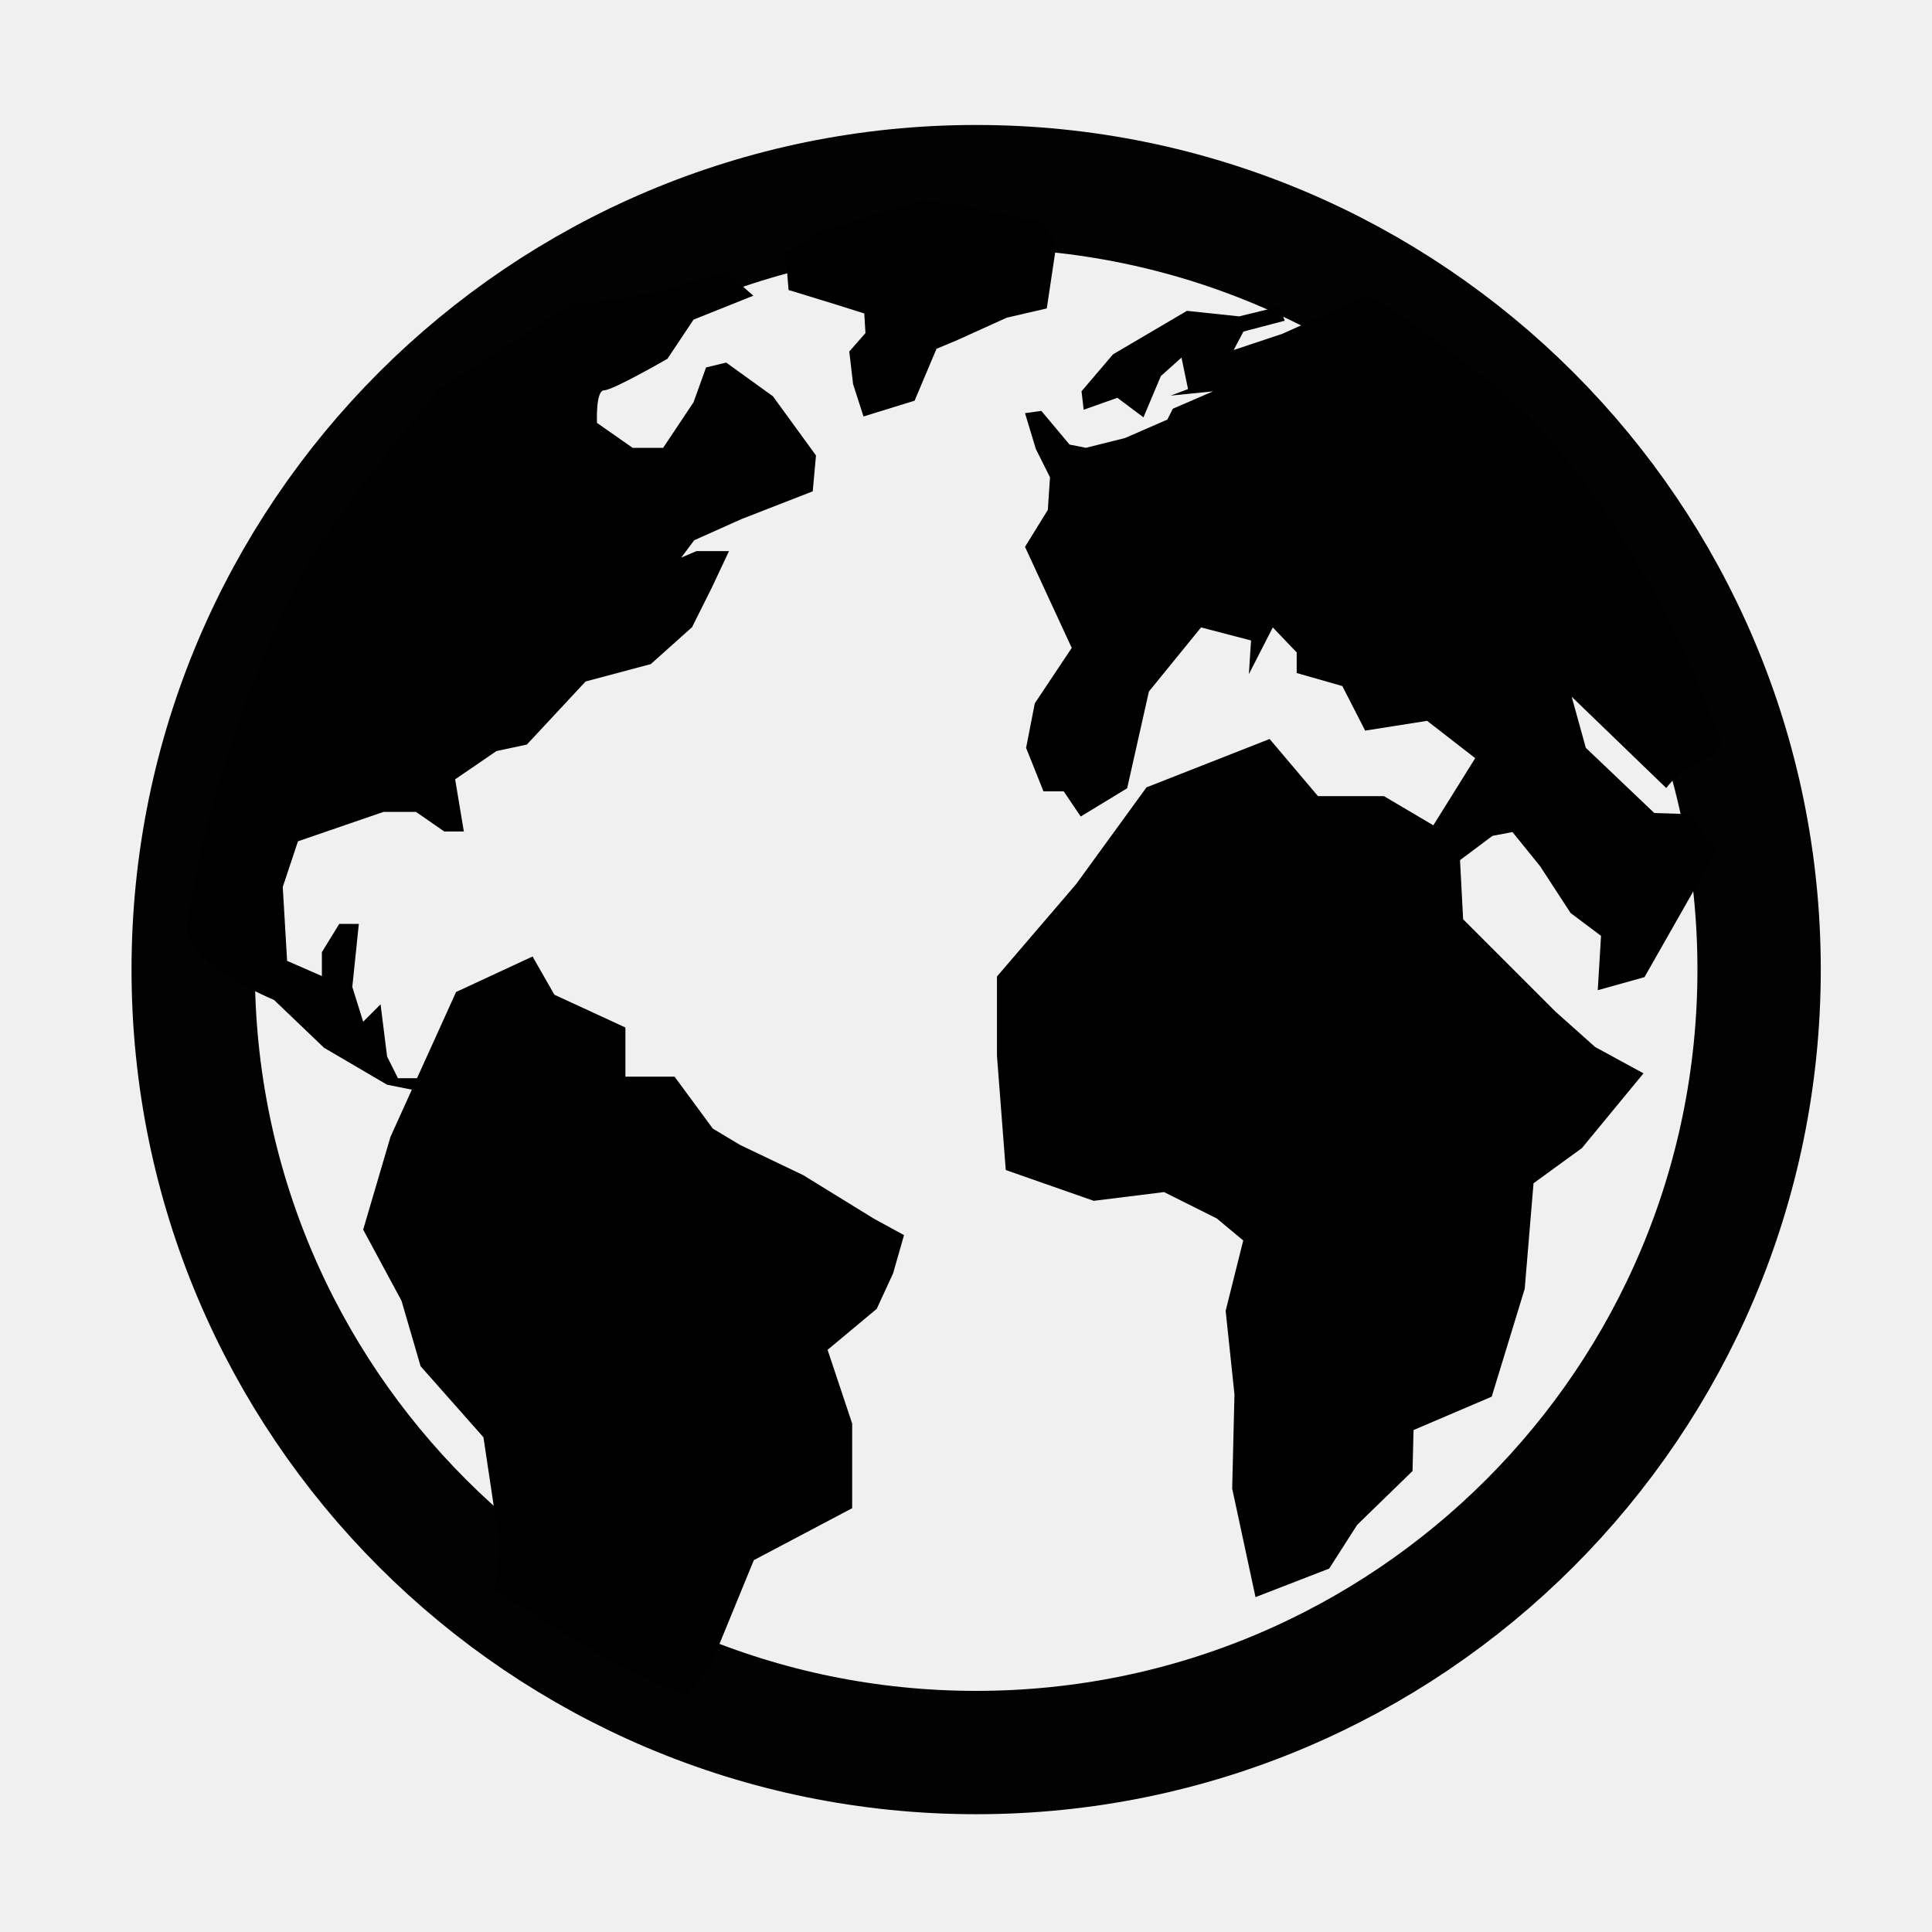
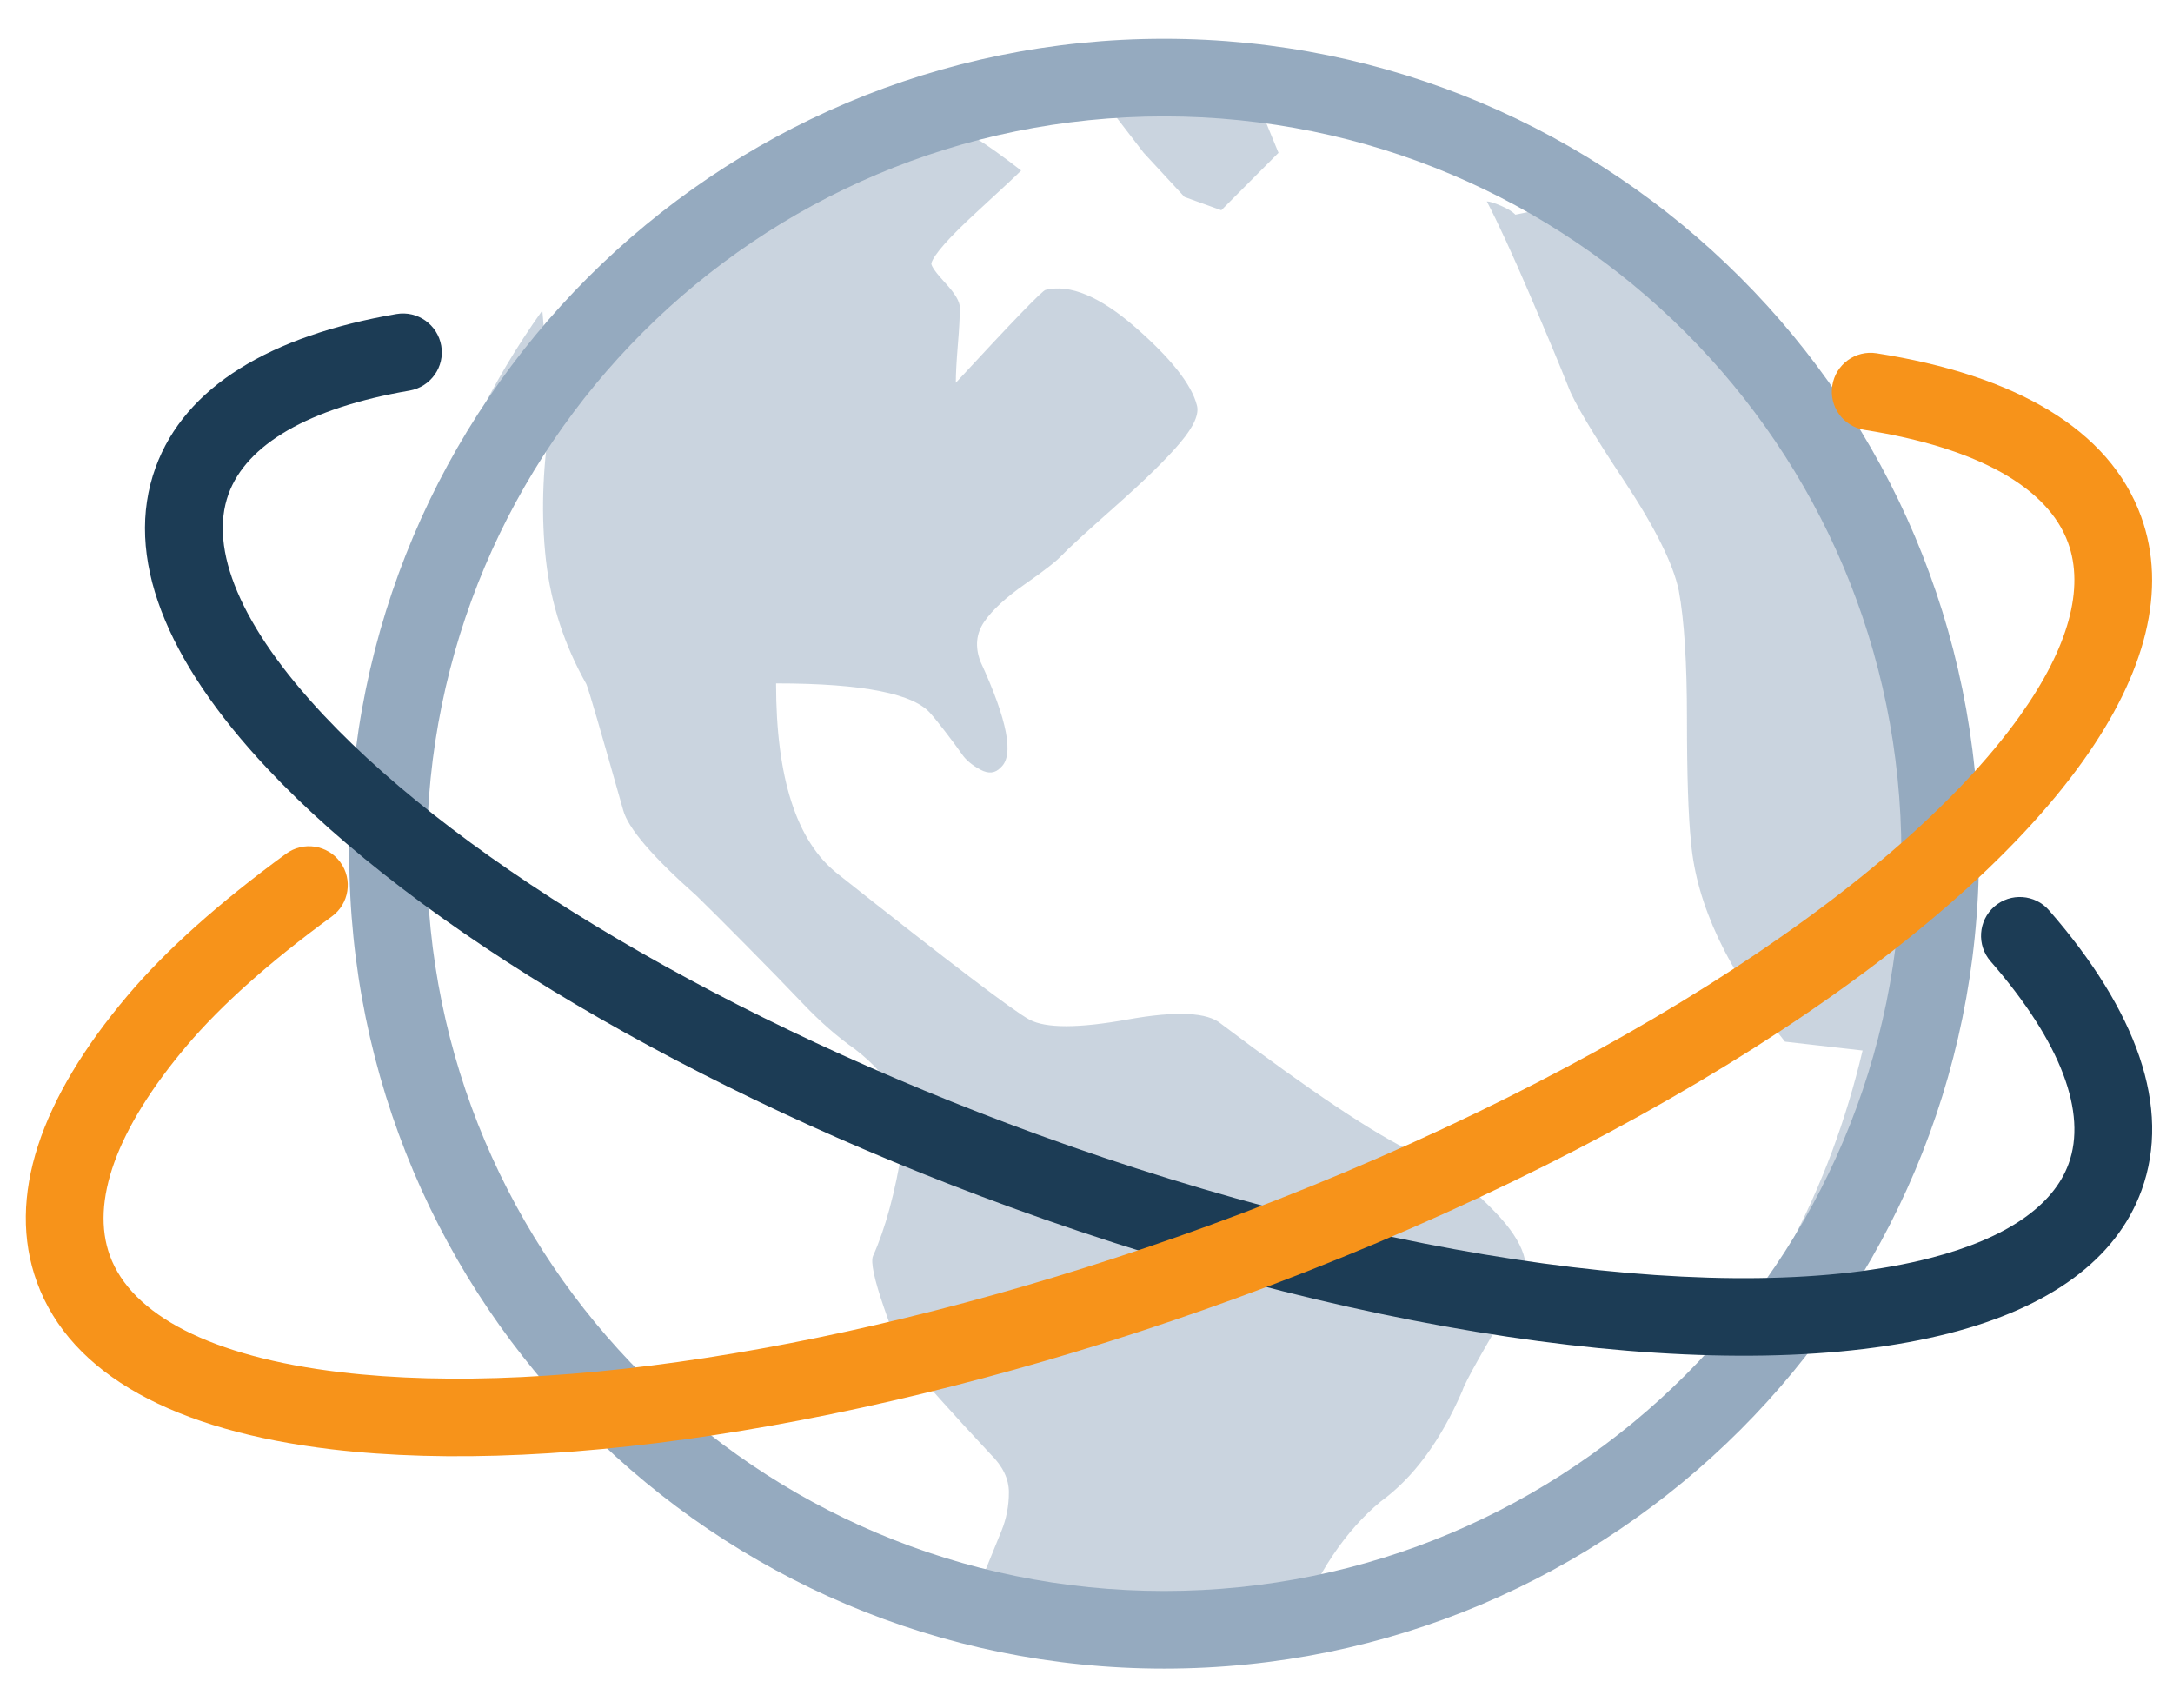
- <svg xmlns="http://www.w3.org/2000/svg" width="48" height="48">
-   <g>
-     <path d="M99.5 49.745a49.75 49.75 0 1 1-99.5 0 49.75 49.75 0 1 1 99.5 0z" transform="matrix(.391 0 0 .391 4.811 4.65)" opacity=".99" fill="none" />
-     <path d="M39.63 26.012l1.202.655-1.53 1.857-1.202.874-.219 2.622-.82 2.68-1.942.829-.025 1.018-1.375 1.337-.696 1.087-1.83.709-.58-2.698.057-2.339-.219-2.076.437-1.748-.656-.546-1.311-.656-1.748.217-2.185-.765-.219-2.841v-1.967l1.967-2.295 1.748-2.404 3.059-1.202 1.202 1.42h1.639l1.864 1.101.103 1.958 2.294 2.294" />
-     <path d="M9.023 30.55l.679-2.307 1.629-3.597 1.9-.882.543.95 1.764.814v1.222h1.222l.95 1.29.679.407 1.561.746 1.764 1.086.746.407-.271.95-.407.882-1.221 1.018.611 1.832v2.103l-2.443 1.29-1.086 2.647-.591.736-1.783-.808-2.976-1.822.125-1.091-.407-2.714-1.561-1.765-.475-1.628z" />
-     <path d="M9.887 26.788l-.27-.54-.162-1.296-.432.432-.27-.864.162-1.566h-.486l-.432.702v.594l-.864-.378-.108-1.836.378-1.134 2.123-.73h.81l.702.486h.486l-.216-1.296 1.026-.702.756-.162 1.458-1.566 1.62-.432 1.026-.918.486-.972.432-.918h-.81l-.378.162.324-.432 1.175-.526 1.769-.689.081-.891-1.07-1.471-1.161-.837-.5.121-.311.864-.756 1.134h-.756l-.887-.62s-.038-.81.178-.81 1.573-.784 1.573-.784l.648-.972 1.485-.594-.675-.594-1.89.54-1.674.269-.204-.052-3.36 2.158s-2.619 3.036-3.523 4.804c-1.353 2.645-2.311 5.694-2.742 8.481-.146.946 2.16 1.89 2.16 1.89l1.242 1.188 1.566.918.81.162.27-.324z" />
-     <path d="M21.1 8.734l.095.811.258.802 1.27-.392.544-1.289.525-.22 1.222-.554.993-.229.229-1.527s-.229-.688-.535-.688c-.305 0-1.756-.344-1.756-.344l-1.069-.114-2.52.764-.84.534.076.917 1.184.363.697.22.029.487z" />
-     <path d="M37.577 20.672l.688.851.756 1.161.756.567-.081 1.35 1.161-.324 1.796-3.159-.689-.891-.864-.028-1.701-1.62-.351-1.269 2.349 2.268s.364-.478.743-.61c.379-.131.666-.455.62-.579-1.057-2.842-2.43-5.357-4.32-7.56-1.224-1.427-4.415-3.51-4.415-3.51l-2.16.972-1.215.405.243-.459 1.026-.269-.135-.351-.999.243-1.296-.137-1.836 1.08-.783.918.054.459.837-.297.648.486.432-1.026.513-.459.162.783-.432.162 1.053-.106-.999.432-.135.269-1.053.459-.972.243-.405-.081-.702-.837-.405.057.27.891.351.702-.054.81-.567.918 1.161 2.511-.918 1.377-.216 1.107.432 1.08h.503l.422.625 1.154-.702.54-2.403 1.296-1.593 1.242.324-.054.837.594-1.161.594.621v.512l1.134.324.567 1.107 1.539-.243 1.195.927-1.208 1.938.435.892 1.202-.899" />
-     <path d="M99.5 49.745a49.75 49.75 0 1 1-99.5 0 49.75 49.75 0 1 1 99.5 0z" transform="matrix(.391 0 0 .391 4.8 4.639)" opacity=".99" stroke="#000" stroke-width="7.837" fill="none" />
+ <svg xmlns="http://www.w3.org/2000/svg" xmlns:xlink="http://www.w3.org/1999/xlink" width="56" height="44" viewBox="0 0 56 44" version="1.1">
+   <g id="Canvas" transform="matrix(2 0 0 2 -10062 -3548)">
+     <rect x="5031" y="1774" width="28" height="22" fill="#FFFFFF" />
+     <clipPath id="clip-0" clip-rule="evenodd">
+       <path d="M 4815 -244L 6415 -244L 6415 3494L 4815 3494L 4815 -244Z" fill="#FFFFFF" />
+     </clipPath>
+     <g id="19/01/18 Bitcoin.org ver3 Desktop 1200px  " clip-path="url(#clip-0)">
+       <path d="M 4815 -244L 6415 -244L 6415 3494L 4815 3494L 4815 -244Z" fill="#FFFFFF" />
+       <g id="//Content">
+         <g id="Get started with">
+           <g id="features">
+             <g id="2">
+               <g id="icon/ Worldwide">
+                 <g id="Icon/Worldwide">
+                   <g id="ion-android-globe - Ionicons" opacity="0.5">
+                     <use xlink:href="#path0_fill" transform="translate(5036 1775)" fill="#95AABF" />
+                   </g>
+                   <g id="Oval 2">
+                     <use xlink:href="#path1_fill" transform="translate(5035.5 1774.5)" fill="#95AABF" />
+                   </g>
+                   <g id="Oval 3">
+                     <use xlink:href="#path2_fill" transform="matrix(0.939693 0.34202 0.34202 -0.939693 5031.23 1784.9)" fill="#1C3C55" />
+                   </g>
+                   <g id="Oval 3">
+                     <use xlink:href="#path3_fill" transform="matrix(0.939693 -0.34202 -0.34202 -0.939693 5033.35 1795.67)" fill="#F7931A" />
+                   </g>
+                 </g>
+               </g>
+             </g>
+           </g>
+         </g>
+       </g>
+     </g>
  </g>
+   <defs>
+     <path id="path0_fill" fill-rule="evenodd" d="M 10 0C 12.756 0 15.112 0.978 17.067 2.933C 19.022 4.888 20 7.244 20 10C 20 12.756 19.022 15.112 17.067 17.067C 15.112 19.022 12.756 20 10 20C 7.244 20 4.888 19.022 2.933 17.067C 0.978 15.112 0 12.756 0 10C 0 7.244 0.978 4.888 2.933 2.933C 4.888 0.978 7.244 0 10 0ZM 7.385 20L 7.905 18.724C 7.968 18.569 8 18.404 8 18.23C 8 18.056 7.921 17.892 7.763 17.737C 7.258 17.196 6.895 16.79 6.675 16.519C 6.611 16.441 6.517 16.219 6.391 15.851C 6.264 15.484 6.217 15.262 6.249 15.184C 6.406 14.836 6.533 14.372 6.627 13.792C 6.722 13.328 6.517 12.902 6.012 12.515C 5.791 12.361 5.57 12.167 5.349 11.935C 5.128 11.703 4.884 11.452 4.615 11.181C 4.347 10.91 4.134 10.697 3.976 10.543C 3.408 10.04 3.093 9.672 3.03 9.44C 2.746 8.435 2.588 7.893 2.556 7.816C 2.272 7.313 2.099 6.781 2.035 6.22C 1.972 5.659 1.988 5.069 2.083 4.451C 2.083 4.18 2.051 3.696 1.988 3C 0.663 4.857 0 7.1 0 9.73C 0 12.593 0.821 15.03 2.462 17.041C 3.819 18.704 5.46 19.691 7.385 20ZM 16.526 17.208C 17.754 15.878 18.579 14.321 19 12.536L 18 12.422C 17.263 11.51 16.86 10.655 16.79 9.858C 16.754 9.516 16.737 8.984 16.737 8.262C 16.737 7.54 16.702 6.99 16.632 6.61C 16.561 6.268 16.325 5.793 15.921 5.185C 15.518 4.577 15.281 4.179 15.21 3.989C 15.105 3.723 14.939 3.324 14.71 2.792C 14.482 2.26 14.298 1.861 14.158 1.595C 14.193 1.595 14.254 1.614 14.342 1.652C 14.43 1.69 14.491 1.728 14.526 1.766C 14.877 1.69 15.123 1.652 15.263 1.652C 14.14 0.779 12.807 0.228 11.263 0L 11.263 0.456L 11.474 0.969L 10.737 1.709L 10.263 1.538L 9.737 0.969L 9.211 0.285L 8.474 0C 7.737 0.114 6.947 0.361 6.105 0.741L 6.105 1.14C 6.211 1.064 6.404 0.988 6.684 0.912C 6.965 0.836 7.175 0.76 7.316 0.684C 7.386 0.646 7.667 0.817 8.158 1.197C 8.123 1.235 7.93 1.415 7.579 1.738C 7.228 2.061 7.035 2.279 7 2.393C 7 2.431 7.061 2.517 7.184 2.65C 7.307 2.783 7.368 2.887 7.368 2.963C 7.368 3.077 7.36 3.238 7.342 3.447C 7.325 3.656 7.316 3.818 7.316 3.932C 8.053 3.134 8.439 2.735 8.474 2.735C 8.789 2.659 9.175 2.821 9.632 3.219C 10.088 3.618 10.351 3.951 10.421 4.217C 10.456 4.33 10.386 4.492 10.21 4.701C 10.035 4.91 9.754 5.185 9.368 5.527C 8.982 5.869 8.754 6.078 8.684 6.154C 8.614 6.23 8.456 6.353 8.211 6.524C 7.965 6.695 7.789 6.857 7.684 7.009C 7.579 7.16 7.561 7.331 7.632 7.521C 7.982 8.281 8.07 8.737 7.895 8.889C 7.825 8.965 7.737 8.974 7.632 8.917C 7.526 8.86 7.447 8.794 7.395 8.718C 7.342 8.642 7.272 8.547 7.184 8.433C 7.096 8.319 7.035 8.243 7 8.205C 6.789 7.939 6.123 7.806 5 7.806C 5 9.022 5.263 9.839 5.789 10.256C 7.228 11.396 8.053 12.023 8.263 12.137C 8.474 12.251 8.895 12.251 9.526 12.137C 10.158 12.023 10.561 12.042 10.737 12.194C 11.895 13.067 12.719 13.618 13.21 13.846C 13.526 13.96 13.877 14.216 14.263 14.615C 14.649 15.014 14.754 15.347 14.579 15.613C 14.123 16.372 13.877 16.809 13.842 16.923C 13.561 17.569 13.21 18.044 12.79 18.348C 12.333 18.727 11.965 19.278 11.684 20C 13.579 19.582 15.193 18.651 16.526 17.208Z" />
+     <path id="path1_fill" fill-rule="evenodd" d="M 0 10.5C 0 16.299 4.701 21 10.5 21C 16.299 21 21 16.299 21 10.5C 21 4.701 16.299 0 10.5 0C 4.701 0 0 4.701 0 10.5ZM 20 10.5C 20 15.747 15.747 20 10.5 20C 5.253 20 1 15.747 1 10.5C 1 5.253 5.253 1 10.5 1C 15.747 1 20 5.253 20 10.5Z" />
+     <path id="path2_fill" d="M 24.878 8.172C 24.637 8.306 24.333 8.218 24.199 7.977C 24.066 7.735 24.153 7.431 24.395 7.297C 25.613 6.624 26.232 5.885 26.232 5.19C 26.232 4.619 25.816 4.018 24.975 3.44C 22.83 1.967 18.469 1 13.616 1C 9.381 1 5.499 1.734 3.133 2.928C 1.726 3.638 1 4.439 1 5.19C 1 5.865 1.583 6.581 2.737 7.24C 2.976 7.378 3.06 7.683 2.922 7.923C 2.785 8.162 2.48 8.246 2.24 8.109C 0.808 7.29 0 6.298 0 5.19C 0 3.973 0.974 2.897 2.683 2.035C 5.205 0.762 9.236 0 13.616 0C 18.653 0 23.201 1.008 25.541 2.616C 26.628 3.362 27.232 4.235 27.232 5.19C 27.232 6.327 26.381 7.341 24.878 8.172Z" />
+     <path id="path3_fill" d="M 26.369 8.619C 26.128 8.753 25.823 8.665 25.69 8.423C 25.556 8.182 25.644 7.878 25.886 7.744C 27.188 7.024 27.852 6.231 27.852 5.48C 27.852 4.862 27.405 4.215 26.504 3.596C 24.221 2.028 19.585 1 14.426 1C 9.925 1 5.799 1.78 3.282 3.05C 1.778 3.809 1 4.668 1 5.48C 1 6.21 1.626 6.979 2.859 7.684C 3.45 8.021 4.225 8.331 5.183 8.608C 5.448 8.685 5.601 8.962 5.524 9.228C 5.447 9.493 5.17 9.646 4.905 9.569C 3.876 9.271 3.03 8.933 2.363 8.552C 0.851 7.687 0 6.642 0 5.48C 0 4.202 1.027 3.068 2.831 2.157C 5.505 0.808 9.78 0 14.426 0C 19.768 0 24.592 1.069 27.07 2.772C 28.216 3.559 28.852 4.478 28.852 5.48C 28.852 6.673 27.956 7.742 26.369 8.619Z" />
+   </defs>
</svg>
